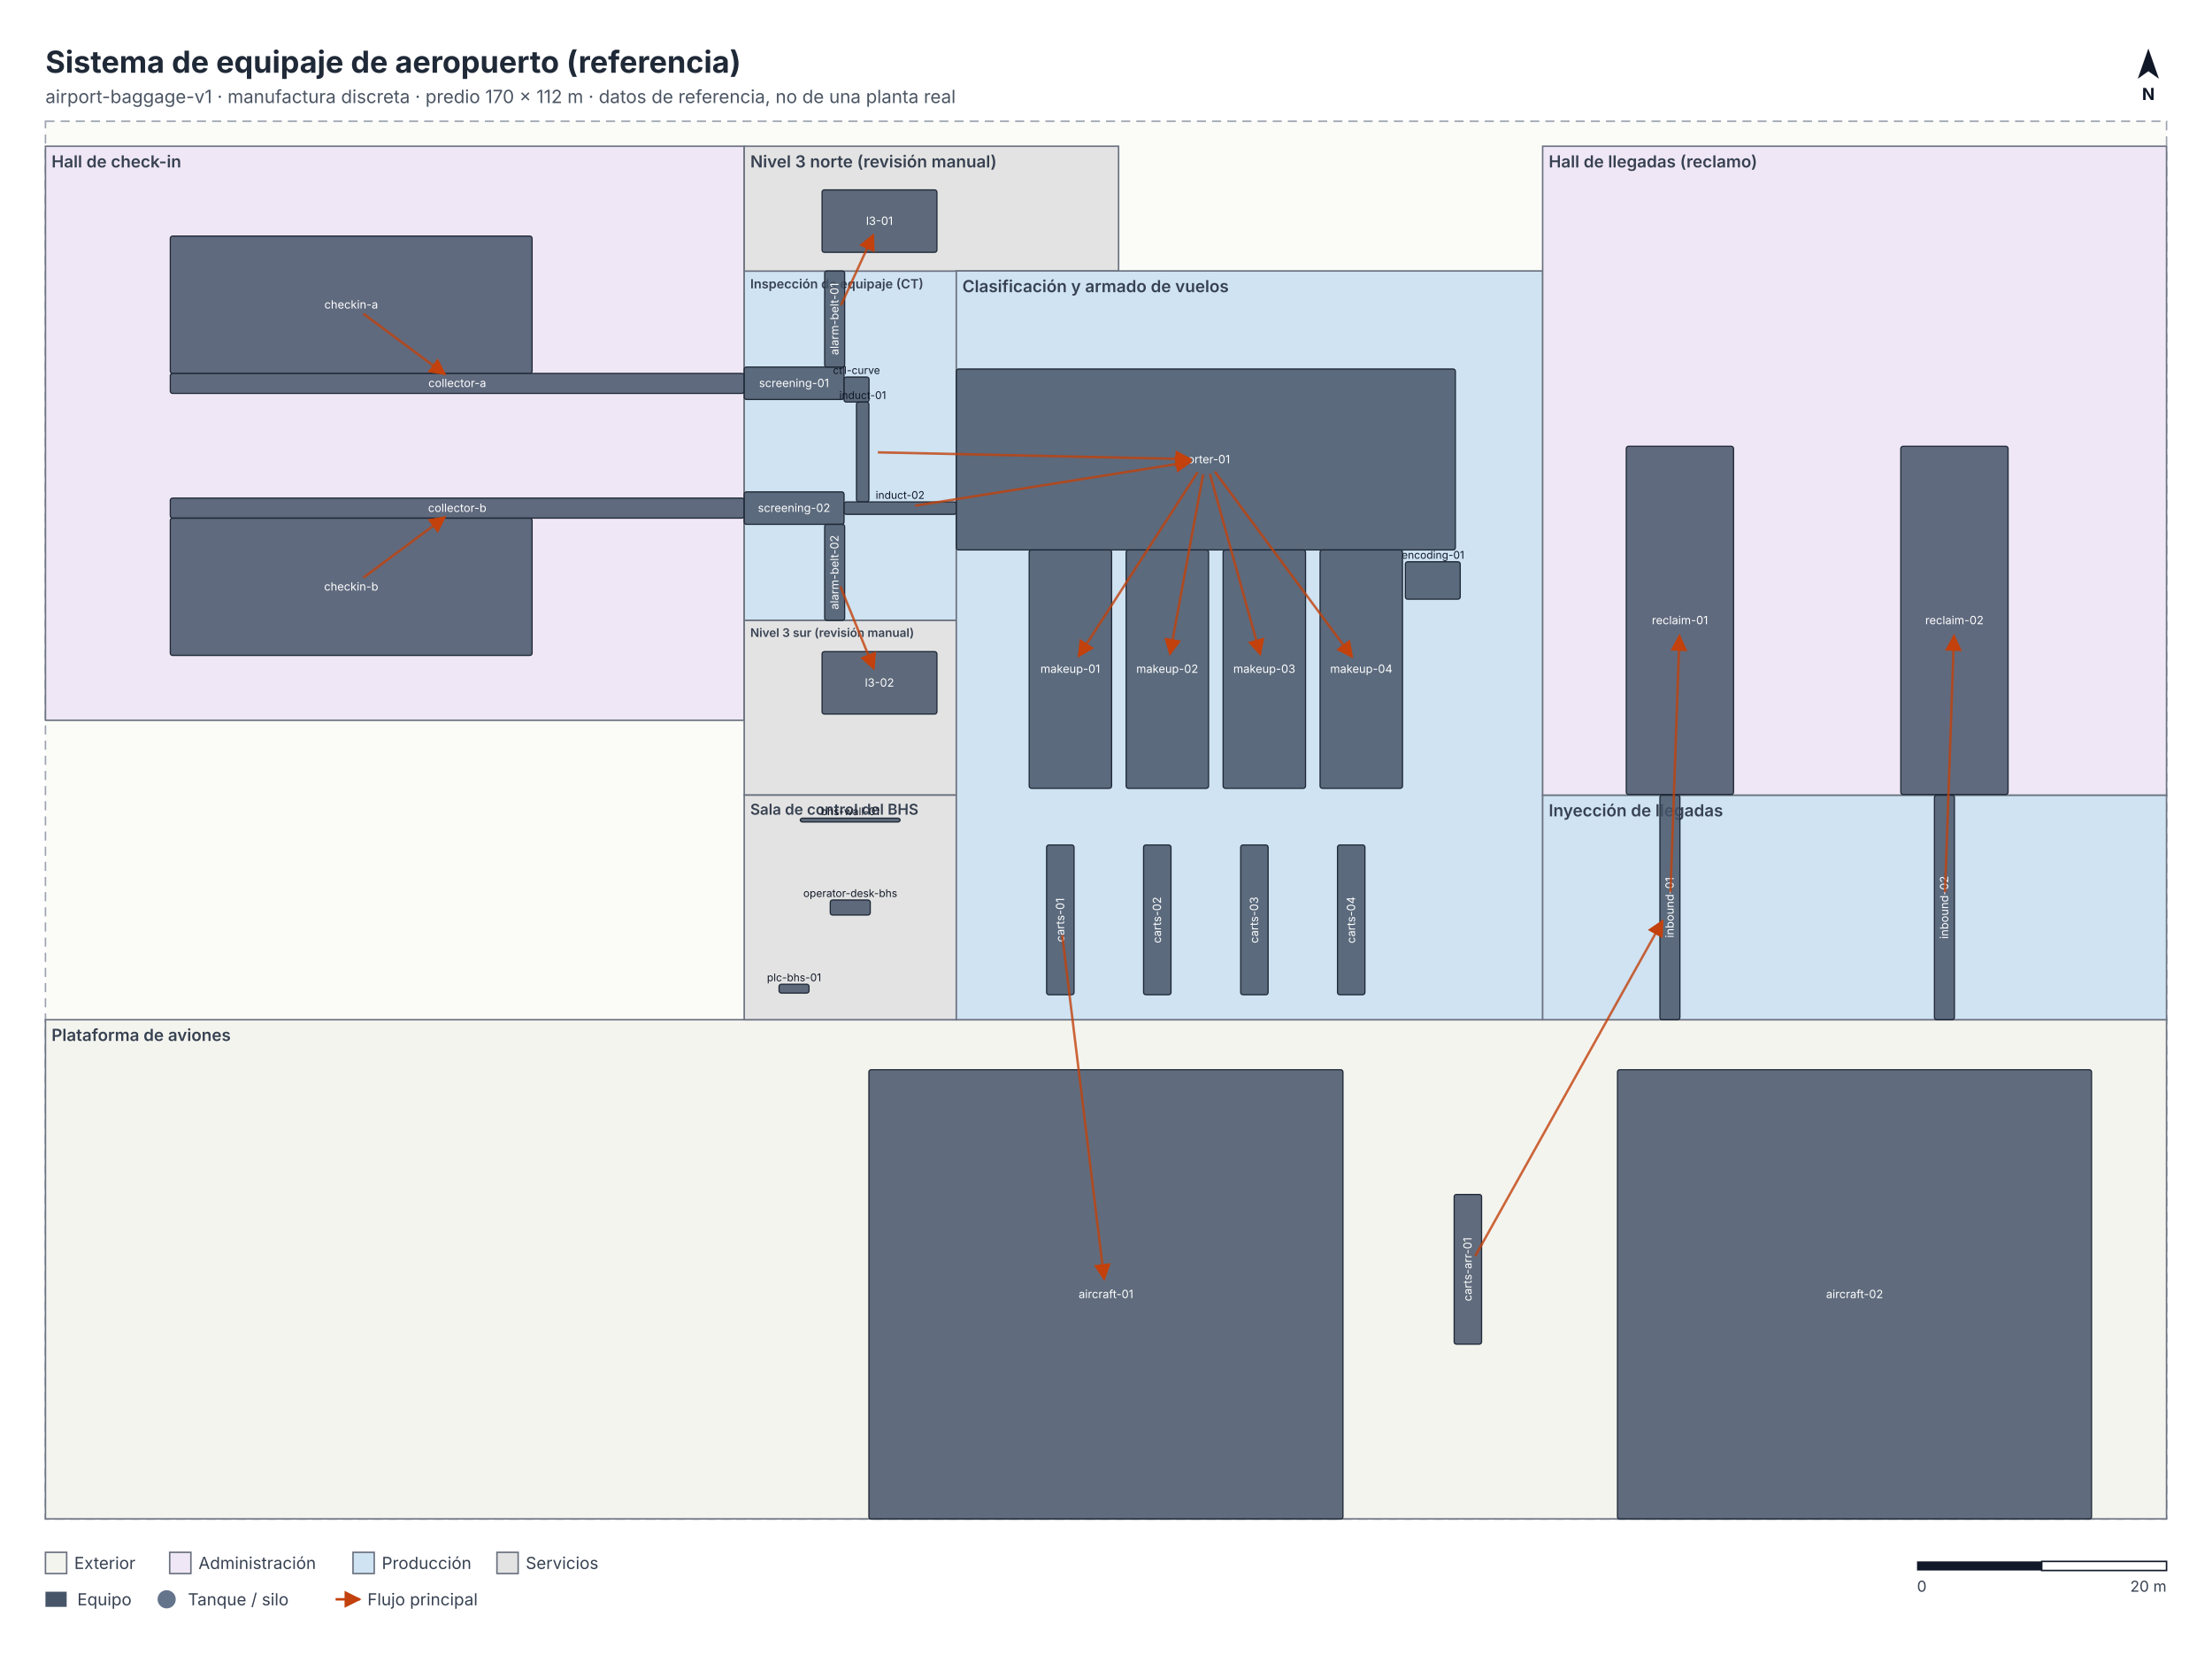
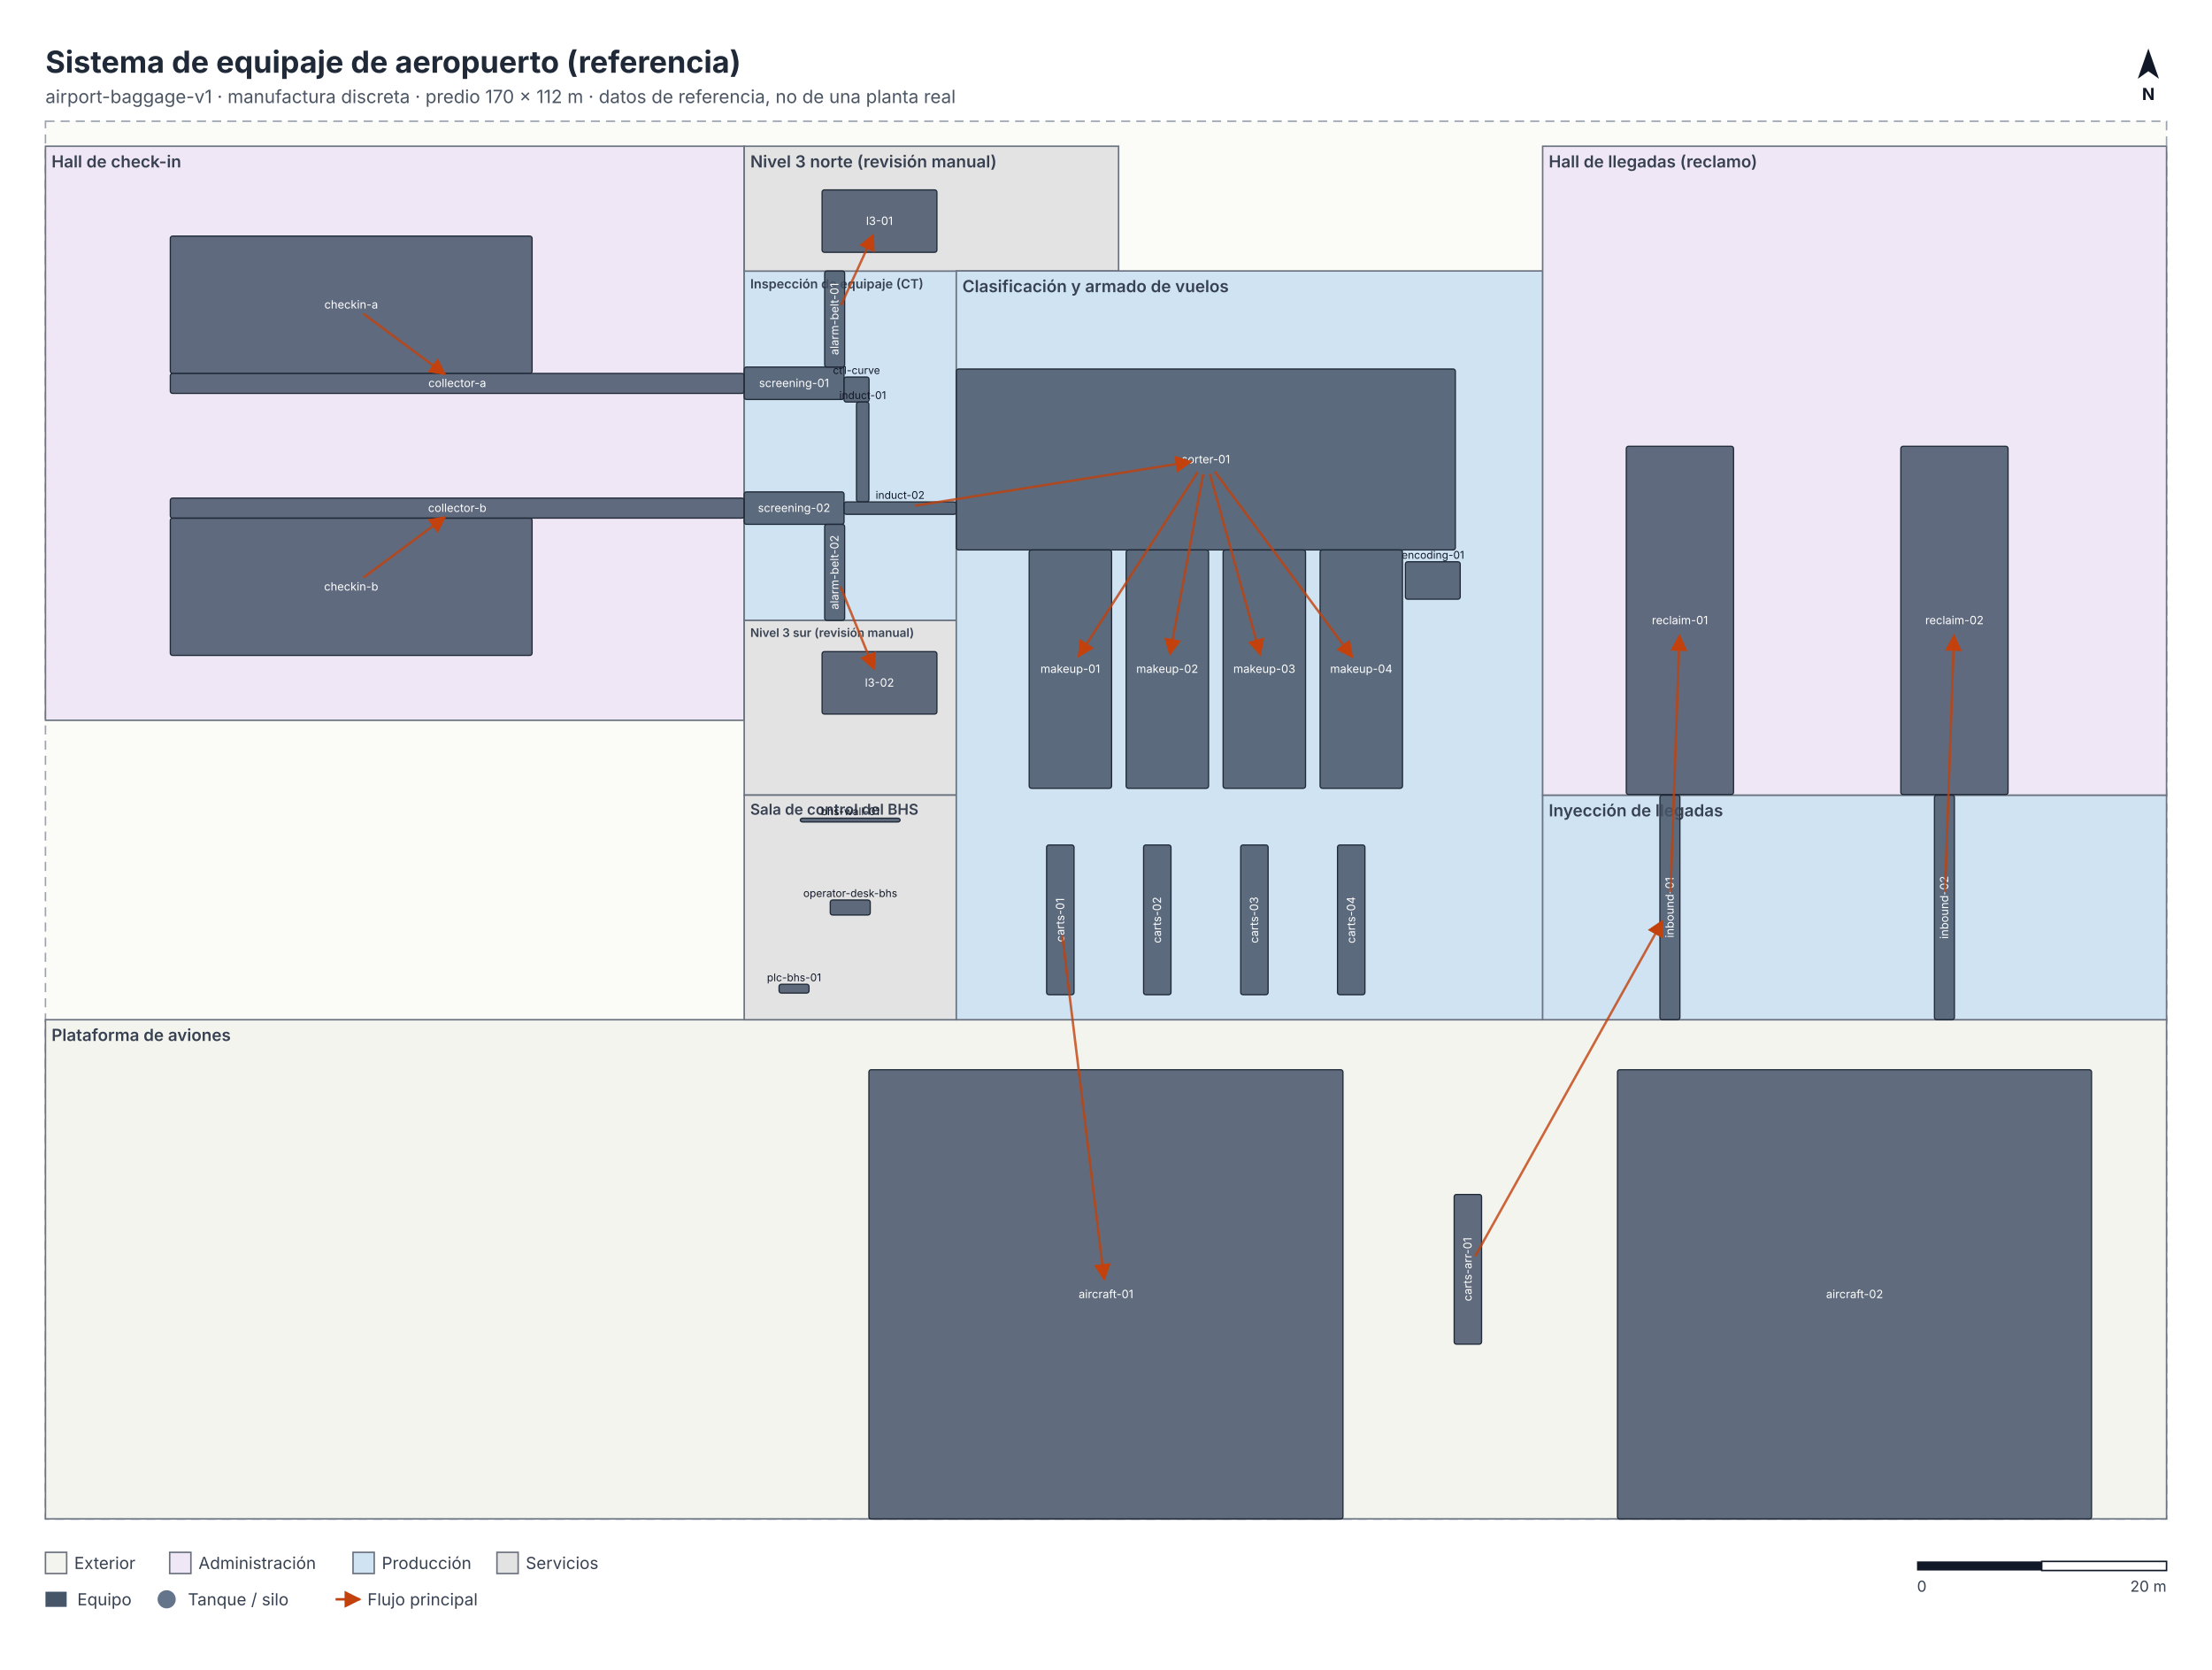
<svg xmlns="http://www.w3.org/2000/svg" width="1460" height="1102" viewBox="0 0 1460 1102" font-family="Inter, Helvetica, Arial, sans-serif">
  <defs>
    <pattern id="hatch" width="6" height="6" patternUnits="userSpaceOnUse" patternTransform="rotate(45)">
      <line x1="0" y1="0" x2="0" y2="6" stroke="#d4a017" stroke-width="1.2" stroke-opacity="0.45" />
    </pattern>
    <marker id="arrow" viewBox="0 0 10 10" refX="9" refY="5" markerWidth="7" markerHeight="7" orient="auto-start-reverse">
      <path d="M0,0 L10,5 L0,10 z" fill="#c2410c" />
    </marker>
    <marker id="arrow-forklift" viewBox="0 0 10 10" refX="9" refY="5" markerWidth="4" markerHeight="4" orient="auto">
      <path d="M0,0 L10,5 L0,10 z" fill="#ea580c" />
    </marker>
    <marker id="arrow-pedestrian" viewBox="0 0 10 10" refX="9" refY="5" markerWidth="4" markerHeight="4" orient="auto">
      <path d="M0,0 L10,5 L0,10 z" fill="#15803d" />
    </marker>
    <marker id="arrow-cart" viewBox="0 0 10 10" refX="9" refY="5" markerWidth="4" markerHeight="4" orient="auto">
      <path d="M0,0 L10,5 L0,10 z" fill="#0284c7" />
    </marker>
  </defs>
  <rect width="100%" height="100%" fill="#ffffff" />
  <text x="30" y="48" font-size="20" font-weight="700" fill="#1f2937">Sistema de equipaje de aeropuerto (referencia)</text>
  <text x="30" y="68" font-size="12" fill="#4b5563">airport-baggage-v1 · manufactura discreta · predio 170 × 112 m · datos de referencia, no de una planta real</text>
  <rect x="30.0" y="80.0" width="1400" height="922.353" fill="#fbfbf8" stroke="#9ca3af" stroke-dasharray="6 4" />
  <rect x="30.0" y="672.9" width="1400.0" height="329.4" fill="#f4f4ef" stroke="#6b7280" stroke-width="1" />
  <text x="34.0" y="686.9" font-size="11.0" font-weight="600" fill="#374151">Plataforma de aviones</text>
  <rect x="30.0" y="96.5" width="461.2" height="378.8" fill="#efe7f5" stroke="#6b7280" stroke-width="1" />
  <text x="34.0" y="110.5" font-size="11.0" font-weight="600" fill="#374151">Hall de check-in</text>
  <rect x="491.2" y="178.8" width="140.0" height="230.6" fill="#cfe3f2" stroke="#6b7280" stroke-width="1" />
  <text x="495.2" y="190.3" font-size="8.429" font-weight="600" fill="#374151">Inspección de equipaje (CT)</text>
  <rect x="491.2" y="96.5" width="247.1" height="82.4" fill="#e3e3e3" stroke="#6b7280" stroke-width="1" />
  <text x="495.2" y="110.5" font-size="11.0" font-weight="600" fill="#374151">Nivel 3 norte (revisión manual)</text>
  <rect x="491.2" y="409.4" width="140.0" height="115.3" fill="#e3e3e3" stroke="#6b7280" stroke-width="1" />
  <text x="495.2" y="420.3" font-size="7.848" font-weight="600" fill="#374151">Nivel 3 sur (revisión manual)</text>
  <rect x="491.2" y="524.7" width="140.0" height="148.2" fill="#e3e3e3" stroke="#6b7280" stroke-width="1" />
  <text x="495.2" y="537.6" font-size="9.895" font-weight="600" fill="#374151">Sala de control del BHS</text>
  <rect x="631.2" y="178.8" width="387.1" height="494.1" fill="#cfe3f2" stroke="#6b7280" stroke-width="1" />
  <text x="635.2" y="192.8" font-size="11.0" font-weight="600" fill="#374151">Clasificación y armado de vuelos</text>
  <rect x="1018.2" y="524.7" width="411.8" height="148.2" fill="#cfe3f2" stroke="#6b7280" stroke-width="1" />
  <text x="1022.2" y="538.7" font-size="11.0" font-weight="600" fill="#374151">Inyección de llegadas</text>
  <rect x="1018.2" y="96.5" width="411.8" height="428.2" fill="#efe7f5" stroke="#6b7280" stroke-width="1" />
  <text x="1022.2" y="110.5" font-size="11.0" font-weight="600" fill="#374151">Hall de llegadas (reclamo)</text>
  <rect x="112.4" y="155.8" width="238.8" height="90.6" rx="1.5" fill="#475569" fill-opacity="0.85" stroke="#1f2937" stroke-width="0.8" />
  <text x="231.8" y="203.6" font-size="7.5" text-anchor="middle" fill="#ffffff">checkin-a</text>
  <rect x="112.4" y="341.9" width="238.8" height="90.6" rx="1.5" fill="#475569" fill-opacity="0.85" stroke="#1f2937" stroke-width="0.8" />
  <text x="231.8" y="389.7" font-size="7.5" text-anchor="middle" fill="#ffffff">checkin-b</text>
  <rect x="112.4" y="246.4" width="378.8" height="13.2" rx="1.5" fill="#475569" fill-opacity="0.85" stroke="#1f2937" stroke-width="0.8" />
  <text x="301.8" y="255.4" font-size="7.5" text-anchor="middle" fill="#ffffff">collector-a</text>
  <rect x="112.4" y="328.7" width="378.8" height="13.2" rx="1.5" fill="#475569" fill-opacity="0.85" stroke="#1f2937" stroke-width="0.8" />
  <text x="301.8" y="337.8" font-size="7.5" text-anchor="middle" fill="#ffffff">collector-b</text>
  <rect x="491.2" y="242.2" width="65.9" height="21.4" rx="1.5" fill="#475569" fill-opacity="0.85" stroke="#1f2937" stroke-width="0.8" />
  <text x="524.1" y="255.4" font-size="7.5" text-anchor="middle" fill="#ffffff">screening-01</text>
  <rect x="491.2" y="324.6" width="65.9" height="21.4" rx="1.5" fill="#475569" fill-opacity="0.85" stroke="#1f2937" stroke-width="0.8" />
  <text x="524.1" y="337.8" font-size="7.5" text-anchor="middle" fill="#ffffff">screening-02</text>
  <rect x="557.1" y="248.8" width="16.5" height="16.5" rx="1.5" fill="#475569" fill-opacity="0.85" stroke="#1f2937" stroke-width="0.8" />
  <text x="565.3" y="246.8" font-size="7.0" text-anchor="middle" fill="#111827">ct1-curve</text>
  <rect x="565.3" y="265.3" width="8.2" height="65.9" rx="1.5" fill="#475569" fill-opacity="0.85" stroke="#1f2937" stroke-width="0.8" />
  <text x="569.4" y="263.3" font-size="7.0" text-anchor="middle" fill="#111827">induct-01</text>
  <rect x="557.1" y="331.2" width="74.1" height="8.2" rx="1.5" fill="#475569" fill-opacity="0.85" stroke="#1f2937" stroke-width="0.8" />
  <text x="594.1" y="329.2" font-size="7.0" text-anchor="middle" fill="#111827">induct-02</text>
  <rect x="544.3" y="178.8" width="13.2" height="63.4" rx="1.5" fill="#475569" fill-opacity="0.85" stroke="#1f2937" stroke-width="0.8" />
  <text x="550.9" y="213.0" font-size="7.5" text-anchor="middle" fill="#ffffff" transform="rotate(-90 550.9 210.5)">alarm-belt-01</text>
  <rect x="544.3" y="346.0" width="13.2" height="63.4" rx="1.5" fill="#475569" fill-opacity="0.85" stroke="#1f2937" stroke-width="0.8" />
  <text x="550.9" y="380.2" font-size="7.5" text-anchor="middle" fill="#ffffff" transform="rotate(-90 550.9 377.7)">alarm-belt-02</text>
  <rect x="542.6" y="125.3" width="75.8" height="41.2" rx="1.5" fill="#475569" fill-opacity="0.85" stroke="#1f2937" stroke-width="0.8" />
  <text x="580.5" y="148.4" font-size="7.5" text-anchor="middle" fill="#ffffff">l3-01</text>
  <rect x="542.6" y="430.0" width="75.8" height="41.2" rx="1.5" fill="#475569" fill-opacity="0.85" stroke="#1f2937" stroke-width="0.8" />
  <text x="580.5" y="453.1" font-size="7.5" text-anchor="middle" fill="#ffffff">l3-02</text>
  <rect x="631.2" y="243.5" width="329.4" height="119.4" rx="1.5" fill="#475569" fill-opacity="0.85" stroke="#1f2937" stroke-width="0.8" />
  <text x="795.9" y="305.7" font-size="7.5" text-anchor="middle" fill="#ffffff">sorter-01</text>
  <rect x="927.6" y="370.7" width="36.2" height="24.7" rx="1.5" fill="#475569" fill-opacity="0.85" stroke="#1f2937" stroke-width="0.8" />
  <text x="945.8" y="368.7" font-size="7.0" text-anchor="middle" fill="#111827">encoding-01</text>
  <rect x="679.3" y="362.9" width="54.4" height="157.3" rx="1.5" fill="#475569" fill-opacity="0.85" stroke="#1f2937" stroke-width="0.8" />
  <text x="706.4" y="444.0" font-size="7.5" text-anchor="middle" fill="#ffffff">makeup-01</text>
  <rect x="743.3" y="362.9" width="54.4" height="157.3" rx="1.5" fill="#475569" fill-opacity="0.85" stroke="#1f2937" stroke-width="0.8" />
  <text x="770.4" y="444.0" font-size="7.5" text-anchor="middle" fill="#ffffff">makeup-02</text>
  <rect x="807.3" y="362.9" width="54.4" height="157.3" rx="1.5" fill="#475569" fill-opacity="0.85" stroke="#1f2937" stroke-width="0.8" />
  <text x="834.5" y="444.0" font-size="7.5" text-anchor="middle" fill="#ffffff">makeup-03</text>
  <rect x="871.3" y="362.9" width="54.4" height="157.3" rx="1.5" fill="#475569" fill-opacity="0.85" stroke="#1f2937" stroke-width="0.8" />
  <text x="898.5" y="444.0" font-size="7.5" text-anchor="middle" fill="#ffffff">makeup-04</text>
  <rect x="690.8" y="557.6" width="18.1" height="98.8" rx="1.5" fill="#475569" fill-opacity="0.85" stroke="#1f2937" stroke-width="0.8" />
  <text x="699.9" y="609.6" font-size="7.5" text-anchor="middle" fill="#ffffff" transform="rotate(-90 699.9 607.1)">carts-01</text>
  <rect x="754.8" y="557.6" width="18.1" height="98.8" rx="1.5" fill="#475569" fill-opacity="0.85" stroke="#1f2937" stroke-width="0.8" />
  <text x="763.8" y="609.6" font-size="7.5" text-anchor="middle" fill="#ffffff" transform="rotate(-90 763.8 607.1)">carts-02</text>
  <rect x="818.9" y="557.6" width="18.1" height="98.8" rx="1.5" fill="#475569" fill-opacity="0.85" stroke="#1f2937" stroke-width="0.8" />
  <text x="827.9" y="609.6" font-size="7.5" text-anchor="middle" fill="#ffffff" transform="rotate(-90 827.9 607.1)">carts-03</text>
  <rect x="882.8" y="557.6" width="18.1" height="98.8" rx="1.5" fill="#475569" fill-opacity="0.85" stroke="#1f2937" stroke-width="0.8" />
  <text x="891.9" y="609.6" font-size="7.5" text-anchor="middle" fill="#ffffff" transform="rotate(-90 891.9 607.1)">carts-04</text>
  <rect x="514.2" y="649.5" width="19.8" height="5.8" rx="1.5" fill="#475569" fill-opacity="0.85" stroke="#1f2937" stroke-width="0.8" />
  <text x="524.1" y="647.5" font-size="7.0" text-anchor="middle" fill="#111827">plc-bhs-01</text>
  <rect x="548.0" y="593.9" width="26.4" height="9.9" rx="1.5" fill="#475569" fill-opacity="0.85" stroke="#1f2937" stroke-width="0.8" />
  <text x="561.2" y="591.9" font-size="7.0" text-anchor="middle" fill="#111827">operator-desk-bhs</text>
  <rect x="528.2" y="539.9" width="65.9" height="2.5" rx="1.5" fill="#475569" fill-opacity="0.85" stroke="#1f2937" stroke-width="0.8" />
  <text x="561.2" y="537.9" font-size="7.0" text-anchor="middle" fill="#111827">bhs-wall-01</text>
  <rect x="573.5" y="705.9" width="312.9" height="296.5" rx="1.5" fill="#475569" fill-opacity="0.85" stroke="#1f2937" stroke-width="0.8" />
  <text x="730.0" y="856.6" font-size="7.5" text-anchor="middle" fill="#ffffff">aircraft-01</text>
  <rect x="1067.6" y="705.9" width="312.9" height="296.5" rx="1.5" fill="#475569" fill-opacity="0.85" stroke="#1f2937" stroke-width="0.8" />
  <text x="1224.1" y="856.6" font-size="7.5" text-anchor="middle" fill="#ffffff">aircraft-02</text>
  <rect x="959.8" y="788.2" width="18.1" height="98.8" rx="1.5" fill="#475569" fill-opacity="0.85" stroke="#1f2937" stroke-width="0.8" />
  <text x="968.8" y="840.1" font-size="7.5" text-anchor="middle" fill="#ffffff" transform="rotate(-90 968.8 837.6)">carts-arr-01</text>
  <rect x="1095.6" y="524.7" width="13.2" height="148.2" rx="1.5" fill="#475569" fill-opacity="0.85" stroke="#1f2937" stroke-width="0.8" />
  <text x="1102.2" y="601.3" font-size="7.5" text-anchor="middle" fill="#ffffff" transform="rotate(-90 1102.2 598.8)">inbound-01</text>
  <rect x="1276.8" y="524.7" width="13.2" height="148.2" rx="1.5" fill="#475569" fill-opacity="0.85" stroke="#1f2937" stroke-width="0.8" />
  <text x="1283.4" y="601.3" font-size="7.5" text-anchor="middle" fill="#ffffff" transform="rotate(-90 1283.4 598.8)">inbound-02</text>
  <rect x="1073.4" y="294.5" width="70.8" height="229.8" rx="1.5" fill="#475569" fill-opacity="0.85" stroke="#1f2937" stroke-width="0.8" />
  <text x="1108.8" y="411.9" font-size="7.5" text-anchor="middle" fill="#ffffff">reclaim-01</text>
  <rect x="1254.6" y="294.5" width="70.8" height="229.8" rx="1.5" fill="#475569" fill-opacity="0.85" stroke="#1f2937" stroke-width="0.8" />
  <text x="1290.0" y="411.9" font-size="7.5" text-anchor="middle" fill="#ffffff">reclaim-02</text>
  <line x1="239.8" y1="207.0" x2="293.7" y2="247.0" stroke="#c2410c" stroke-width="1.6" stroke-opacity="0.8" marker-end="url(#arrow)" />
  <line x1="239.8" y1="381.2" x2="293.7" y2="341.2" stroke="#c2410c" stroke-width="1.6" stroke-opacity="0.8" marker-end="url(#arrow)" />
-   <line x1="579.4" y1="298.5" x2="785.9" y2="303.0" stroke="#c2410c" stroke-width="1.6" stroke-opacity="0.8" marker-end="url(#arrow)" />
  <line x1="604.0" y1="333.7" x2="786.0" y2="304.7" stroke="#c2410c" stroke-width="1.6" stroke-opacity="0.8" marker-end="url(#arrow)" />
  <line x1="555.1" y1="201.4" x2="576.4" y2="155.0" stroke="#c2410c" stroke-width="1.6" stroke-opacity="0.8" marker-end="url(#arrow)" />
  <line x1="554.7" y1="387.0" x2="576.8" y2="441.3" stroke="#c2410c" stroke-width="1.6" stroke-opacity="0.8" marker-end="url(#arrow)" />
  <line x1="790.5" y1="311.6" x2="711.9" y2="433.1" stroke="#c2410c" stroke-width="1.6" stroke-opacity="0.8" marker-end="url(#arrow)" />
  <line x1="794.1" y1="313.0" x2="772.2" y2="431.7" stroke="#c2410c" stroke-width="1.6" stroke-opacity="0.8" marker-end="url(#arrow)" />
  <line x1="798.6" y1="312.8" x2="831.8" y2="431.9" stroke="#c2410c" stroke-width="1.6" stroke-opacity="0.8" marker-end="url(#arrow)" />
  <line x1="801.8" y1="311.2" x2="892.5" y2="433.5" stroke="#c2410c" stroke-width="1.6" stroke-opacity="0.8" marker-end="url(#arrow)" />
  <line x1="701.1" y1="617.0" x2="728.8" y2="844.2" stroke="#c2410c" stroke-width="1.6" stroke-opacity="0.8" marker-end="url(#arrow)" />
  <line x1="973.7" y1="828.9" x2="1097.4" y2="607.6" stroke="#c2410c" stroke-width="1.6" stroke-opacity="0.8" marker-end="url(#arrow)" />
  <line x1="1102.6" y1="588.8" x2="1108.5" y2="419.4" stroke="#c2410c" stroke-width="1.6" stroke-opacity="0.8" marker-end="url(#arrow)" />
  <line x1="1283.8" y1="588.8" x2="1289.7" y2="419.4" stroke="#c2410c" stroke-width="1.6" stroke-opacity="0.8" marker-end="url(#arrow)" />
  <rect x="30" y="1024.353" width="14" height="14" fill="#f4f4ef" stroke="#6b7280" />
  <text x="49" y="1035.353" font-size="11" fill="#374151">Exterior</text>
  <rect x="112.0" y="1024.353" width="14" height="14" fill="#efe7f5" stroke="#6b7280" />
  <text x="131.0" y="1035.353" font-size="11" fill="#374151">Administración</text>
  <rect x="233.0" y="1024.353" width="14" height="14" fill="#cfe3f2" stroke="#6b7280" />
  <text x="252.0" y="1035.353" font-size="11" fill="#374151">Producción</text>
  <rect x="328.0" y="1024.353" width="14" height="14" fill="#e3e3e3" stroke="#6b7280" />
  <text x="347.0" y="1035.353" font-size="11" fill="#374151">Servicios</text>
  <rect x="30" y="1050.353" width="14" height="10" fill="#475569" />
  <text x="51" y="1059.353" font-size="11" fill="#374151">Equipo</text>
  <circle cx="110.0" cy="1055.353" r="6" fill="#64748b" />
  <text x="124.0" y="1059.353" font-size="11" fill="#374151">Tanque / silo</text>
  <line x1="221.5" y1="1055.353" x2="237.5" y2="1055.353" stroke="#c2410c" stroke-width="1.6" marker-end="url(#arrow)" />
  <text x="242.5" y="1059.353" font-size="11" fill="#374151">Flujo principal</text>
  <rect x="1265.3" y="1030.353" width="82.4" height="6" fill="#111827" />
  <rect x="1347.6" y="1030.353" width="82.4" height="6" fill="#ffffff" stroke="#111827" />
  <text x="1265.3" y="1050.353" font-size="10" fill="#374151">0</text>
  <text x="1430.0" y="1050.353" font-size="10" text-anchor="end" fill="#374151">20 m</text>
  <path d="M1418,32 L1425,52 L1418,47 L1411,52 z" fill="#111827" />
  <text x="1418" y="66" font-size="11" font-weight="700" text-anchor="middle" fill="#111827">N</text>
</svg>
